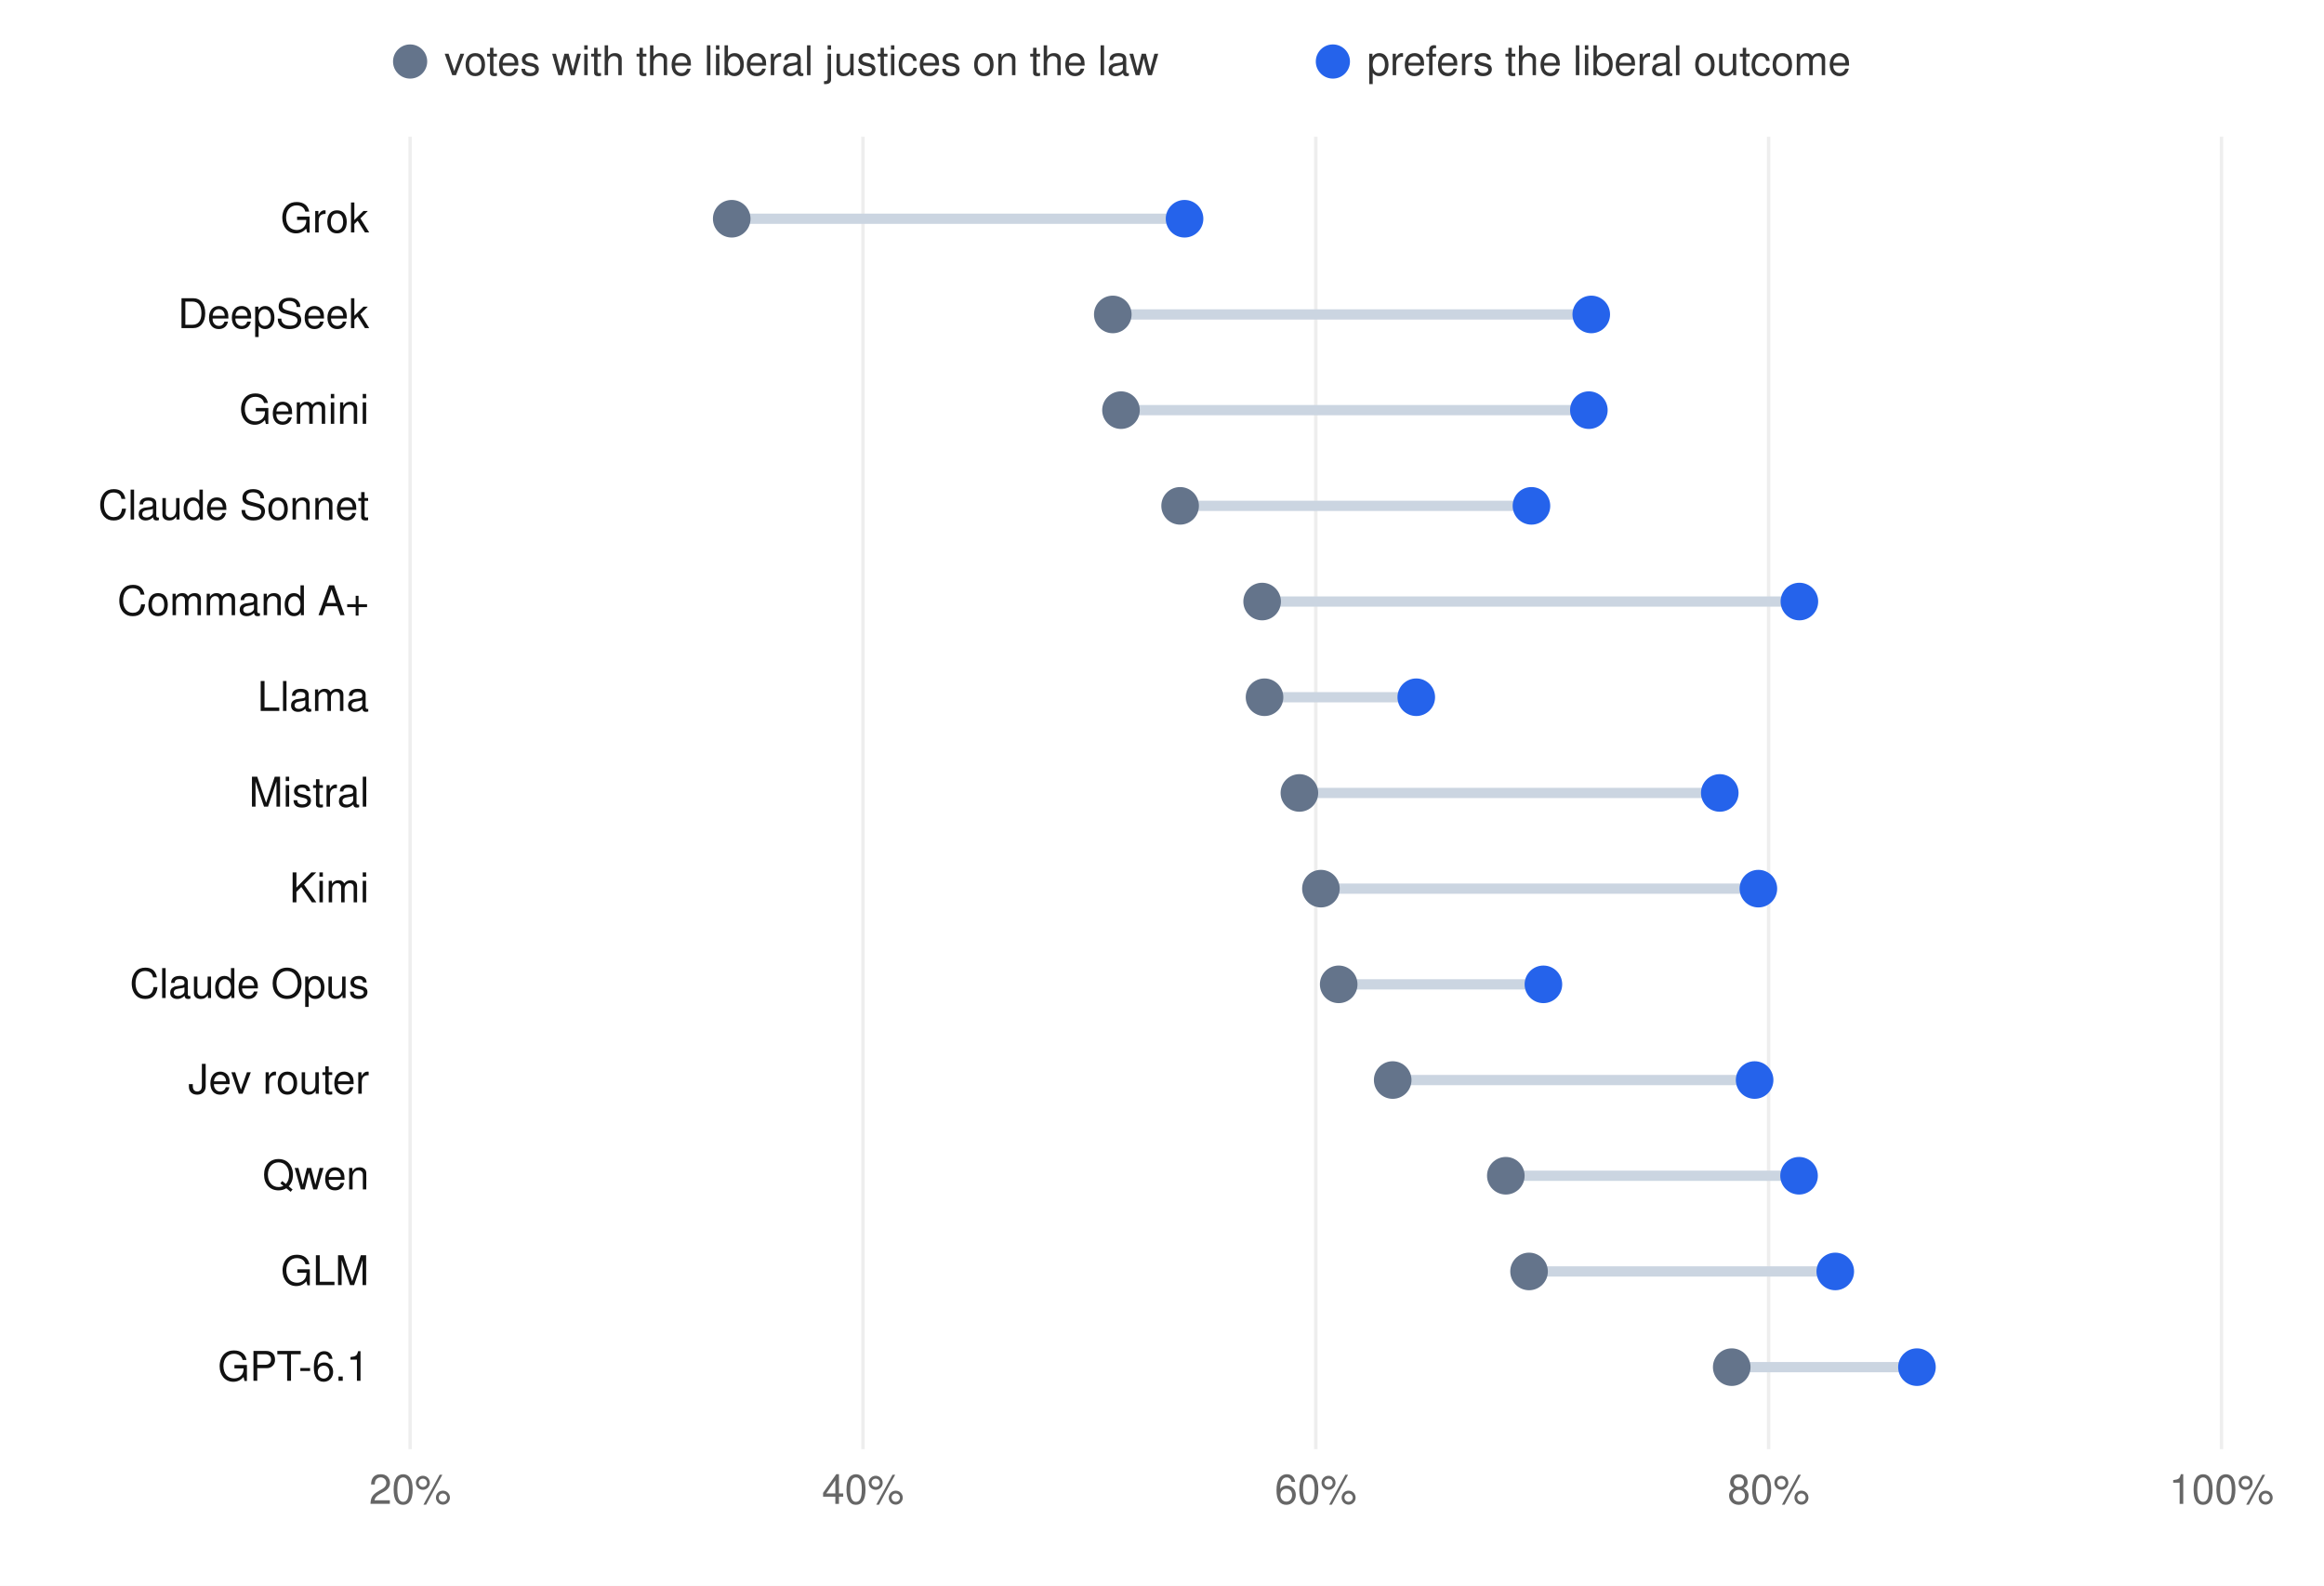
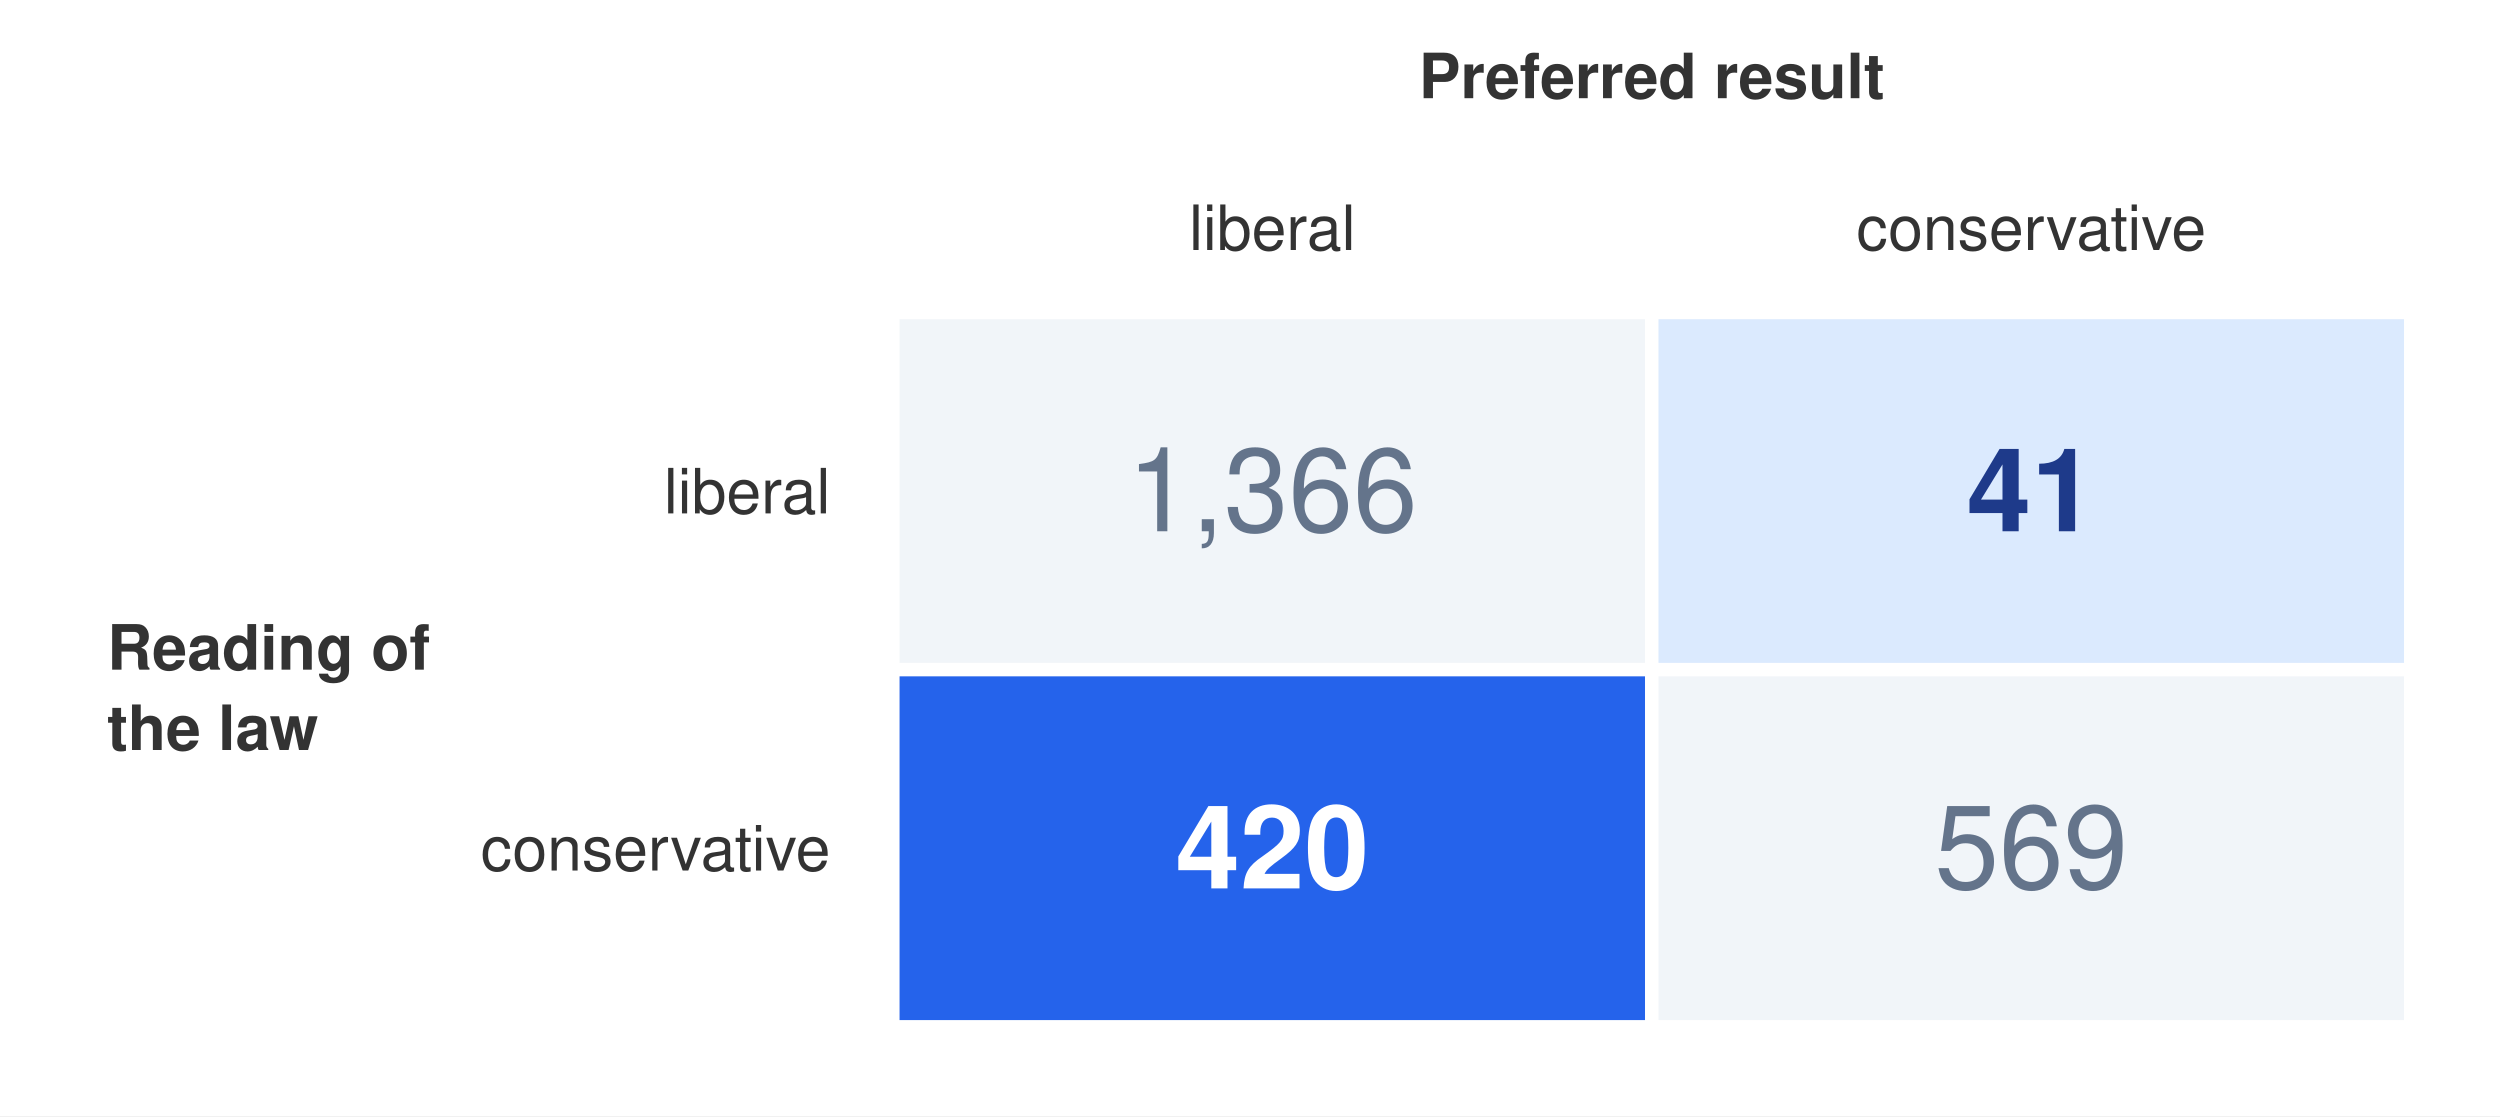
- <svg xmlns="http://www.w3.org/2000/svg" viewBox="0 0 680 464" font-family="-apple-system, Helvetica, Arial, sans-serif" font-size="12">
-   <rect width="680" height="464" fill="white" />
-   <circle cx="120" cy="18" r="5" fill="#64748b" />
-   <text x="130" y="22" fill="#333">votes with the liberal justices on the law</text>
-   <circle cx="390" cy="18" r="5" fill="#2563eb" />
-   <text x="400" y="22" fill="#333">prefers the liberal outcome</text>
-   <line x1="120.0" y1="40" x2="120.0" y2="424" stroke="#eee" />
-   <text x="120.0" y="440" text-anchor="middle" fill="#666">20%</text>
-   <line x1="252.5" y1="40" x2="252.5" y2="424" stroke="#eee" />
-   <text x="252.5" y="440" text-anchor="middle" fill="#666">40%</text>
-   <line x1="385.0" y1="40" x2="385.0" y2="424" stroke="#eee" />
-   <text x="385.0" y="440" text-anchor="middle" fill="#666">60%</text>
-   <line x1="517.5" y1="40" x2="517.5" y2="424" stroke="#eee" />
-   <text x="517.5" y="440" text-anchor="middle" fill="#666">80%</text>
-   <line x1="650.0" y1="40" x2="650.0" y2="424" stroke="#eee" />
-   <text x="650.0" y="440" text-anchor="middle" fill="#666">100%</text>
-   <text x="108" y="68.0" text-anchor="end" fill="#111">Grok</text>
-   <line x1="214.1" y1="64.0" x2="346.6" y2="64.0" stroke="#cbd5e1" stroke-width="3" />
-   <circle cx="214.1" cy="64.0" r="5.5" fill="#64748b" />
-   <circle cx="346.6" cy="64.0" r="5.5" fill="#2563eb" />
-   <text x="108" y="96.0" text-anchor="end" fill="#111">DeepSeek</text>
-   <line x1="325.6" y1="92.0" x2="465.6" y2="92.0" stroke="#cbd5e1" stroke-width="3" />
-   <circle cx="325.6" cy="92.0" r="5.5" fill="#64748b" />
-   <circle cx="465.6" cy="92.0" r="5.5" fill="#2563eb" />
-   <text x="108" y="124.0" text-anchor="end" fill="#111">Gemini</text>
-   <line x1="328.0" y1="120.0" x2="464.9" y2="120.0" stroke="#cbd5e1" stroke-width="3" />
-   <circle cx="328.0" cy="120.0" r="5.5" fill="#64748b" />
-   <circle cx="464.9" cy="120.0" r="5.5" fill="#2563eb" />
-   <text x="108" y="152.0" text-anchor="end" fill="#111">Claude Sonnet</text>
-   <line x1="345.3" y1="148.0" x2="448.1" y2="148.0" stroke="#cbd5e1" stroke-width="3" />
-   <circle cx="345.3" cy="148.0" r="5.5" fill="#64748b" />
-   <circle cx="448.1" cy="148.0" r="5.5" fill="#2563eb" />
-   <text x="108" y="180.0" text-anchor="end" fill="#111">Command A+</text>
-   <line x1="369.3" y1="176.0" x2="526.5" y2="176.0" stroke="#cbd5e1" stroke-width="3" />
-   <circle cx="369.3" cy="176.0" r="5.5" fill="#64748b" />
-   <circle cx="526.5" cy="176.0" r="5.5" fill="#2563eb" />
-   <text x="108" y="208.0" text-anchor="end" fill="#111">Llama</text>
-   <line x1="370.0" y1="204.0" x2="414.4" y2="204.0" stroke="#cbd5e1" stroke-width="3" />
-   <circle cx="370.0" cy="204.0" r="5.5" fill="#64748b" />
-   <circle cx="414.4" cy="204.0" r="5.5" fill="#2563eb" />
-   <text x="108" y="236.0" text-anchor="end" fill="#111">Mistral</text>
-   <line x1="380.2" y1="232.0" x2="503.2" y2="232.0" stroke="#cbd5e1" stroke-width="3" />
-   <circle cx="380.2" cy="232.0" r="5.5" fill="#64748b" />
-   <circle cx="503.2" cy="232.0" r="5.5" fill="#2563eb" />
-   <text x="108" y="264.0" text-anchor="end" fill="#111">Kimi</text>
-   <line x1="386.5" y1="260.0" x2="514.5" y2="260.0" stroke="#cbd5e1" stroke-width="3" />
-   <circle cx="386.5" cy="260.0" r="5.5" fill="#64748b" />
-   <circle cx="514.5" cy="260.0" r="5.5" fill="#2563eb" />
-   <text x="108" y="292.0" text-anchor="end" fill="#111">Claude Opus</text>
-   <line x1="391.7" y1="288.0" x2="451.6" y2="288.0" stroke="#cbd5e1" stroke-width="3" />
-   <circle cx="391.7" cy="288.0" r="5.5" fill="#64748b" />
-   <circle cx="451.6" cy="288.0" r="5.5" fill="#2563eb" />
-   <text x="108" y="320.0" text-anchor="end" fill="#111">Jev router</text>
-   <line x1="407.5" y1="316.0" x2="513.4" y2="316.0" stroke="#cbd5e1" stroke-width="3" />
-   <circle cx="407.5" cy="316.0" r="5.5" fill="#64748b" />
-   <circle cx="513.4" cy="316.0" r="5.5" fill="#2563eb" />
-   <text x="108" y="348.0" text-anchor="end" fill="#111">Qwen</text>
-   <line x1="440.6" y1="344.0" x2="526.4" y2="344.0" stroke="#cbd5e1" stroke-width="3" />
-   <circle cx="440.6" cy="344.0" r="5.5" fill="#64748b" />
-   <circle cx="526.4" cy="344.0" r="5.5" fill="#2563eb" />
-   <text x="108" y="376.0" text-anchor="end" fill="#111">GLM</text>
-   <line x1="447.4" y1="372.0" x2="537.0" y2="372.0" stroke="#cbd5e1" stroke-width="3" />
-   <circle cx="447.4" cy="372.0" r="5.5" fill="#64748b" />
-   <circle cx="537.0" cy="372.0" r="5.5" fill="#2563eb" />
-   <text x="108" y="404.0" text-anchor="end" fill="#111">GPT-6.1</text>
-   <line x1="506.7" y1="400.0" x2="560.9" y2="400.0" stroke="#cbd5e1" stroke-width="3" />
-   <circle cx="506.7" cy="400.0" r="5.5" fill="#64748b" />
-   <circle cx="560.9" cy="400.0" r="5.5" fill="#2563eb" />
+ <svg xmlns="http://www.w3.org/2000/svg" viewBox="0 0 560 250" font-family="-apple-system, Helvetica, Arial, sans-serif" font-size="14">
+   <rect width="560" height="250" fill="white" />
+   <text x="370" y="22" text-anchor="middle" fill="#333" font-weight="bold">Preferred result</text>
+   <text x="285.0" y="56" text-anchor="middle" fill="#333">liberal</text>
+   <text x="455.0" y="56" text-anchor="middle" fill="#333">conservative</text>
+   <text x="24" y="150" fill="#333" font-weight="bold">Reading of</text>
+   <text x="24" y="168" fill="#333" font-weight="bold">the law</text>
+   <text x="186" y="115.0" text-anchor="end" fill="#333">liberal</text>
+   <rect x="200" y="70" width="170" height="80" fill="#f1f5f9" stroke="white" stroke-width="3" />
+   <text x="285.0" y="119.0" text-anchor="middle" fill="#64748b" font-size="26" font-weight="normal">1,366</text>
+   <rect x="370" y="70" width="170" height="80" fill="#dbeafe" stroke="white" stroke-width="3" />
+   <text x="455.0" y="119.0" text-anchor="middle" fill="#1e3a8a" font-size="26" font-weight="bold">41</text>
+   <text x="186" y="195.0" text-anchor="end" fill="#333">conservative</text>
+   <rect x="200" y="150" width="170" height="80" fill="#2563eb" stroke="white" stroke-width="3" />
+   <text x="285.0" y="199.0" text-anchor="middle" fill="white" font-size="26" font-weight="bold">420</text>
+   <rect x="370" y="150" width="170" height="80" fill="#f1f5f9" stroke="white" stroke-width="3" />
+   <text x="455.0" y="199.0" text-anchor="middle" fill="#64748b" font-size="26" font-weight="normal">569</text>
</svg>
